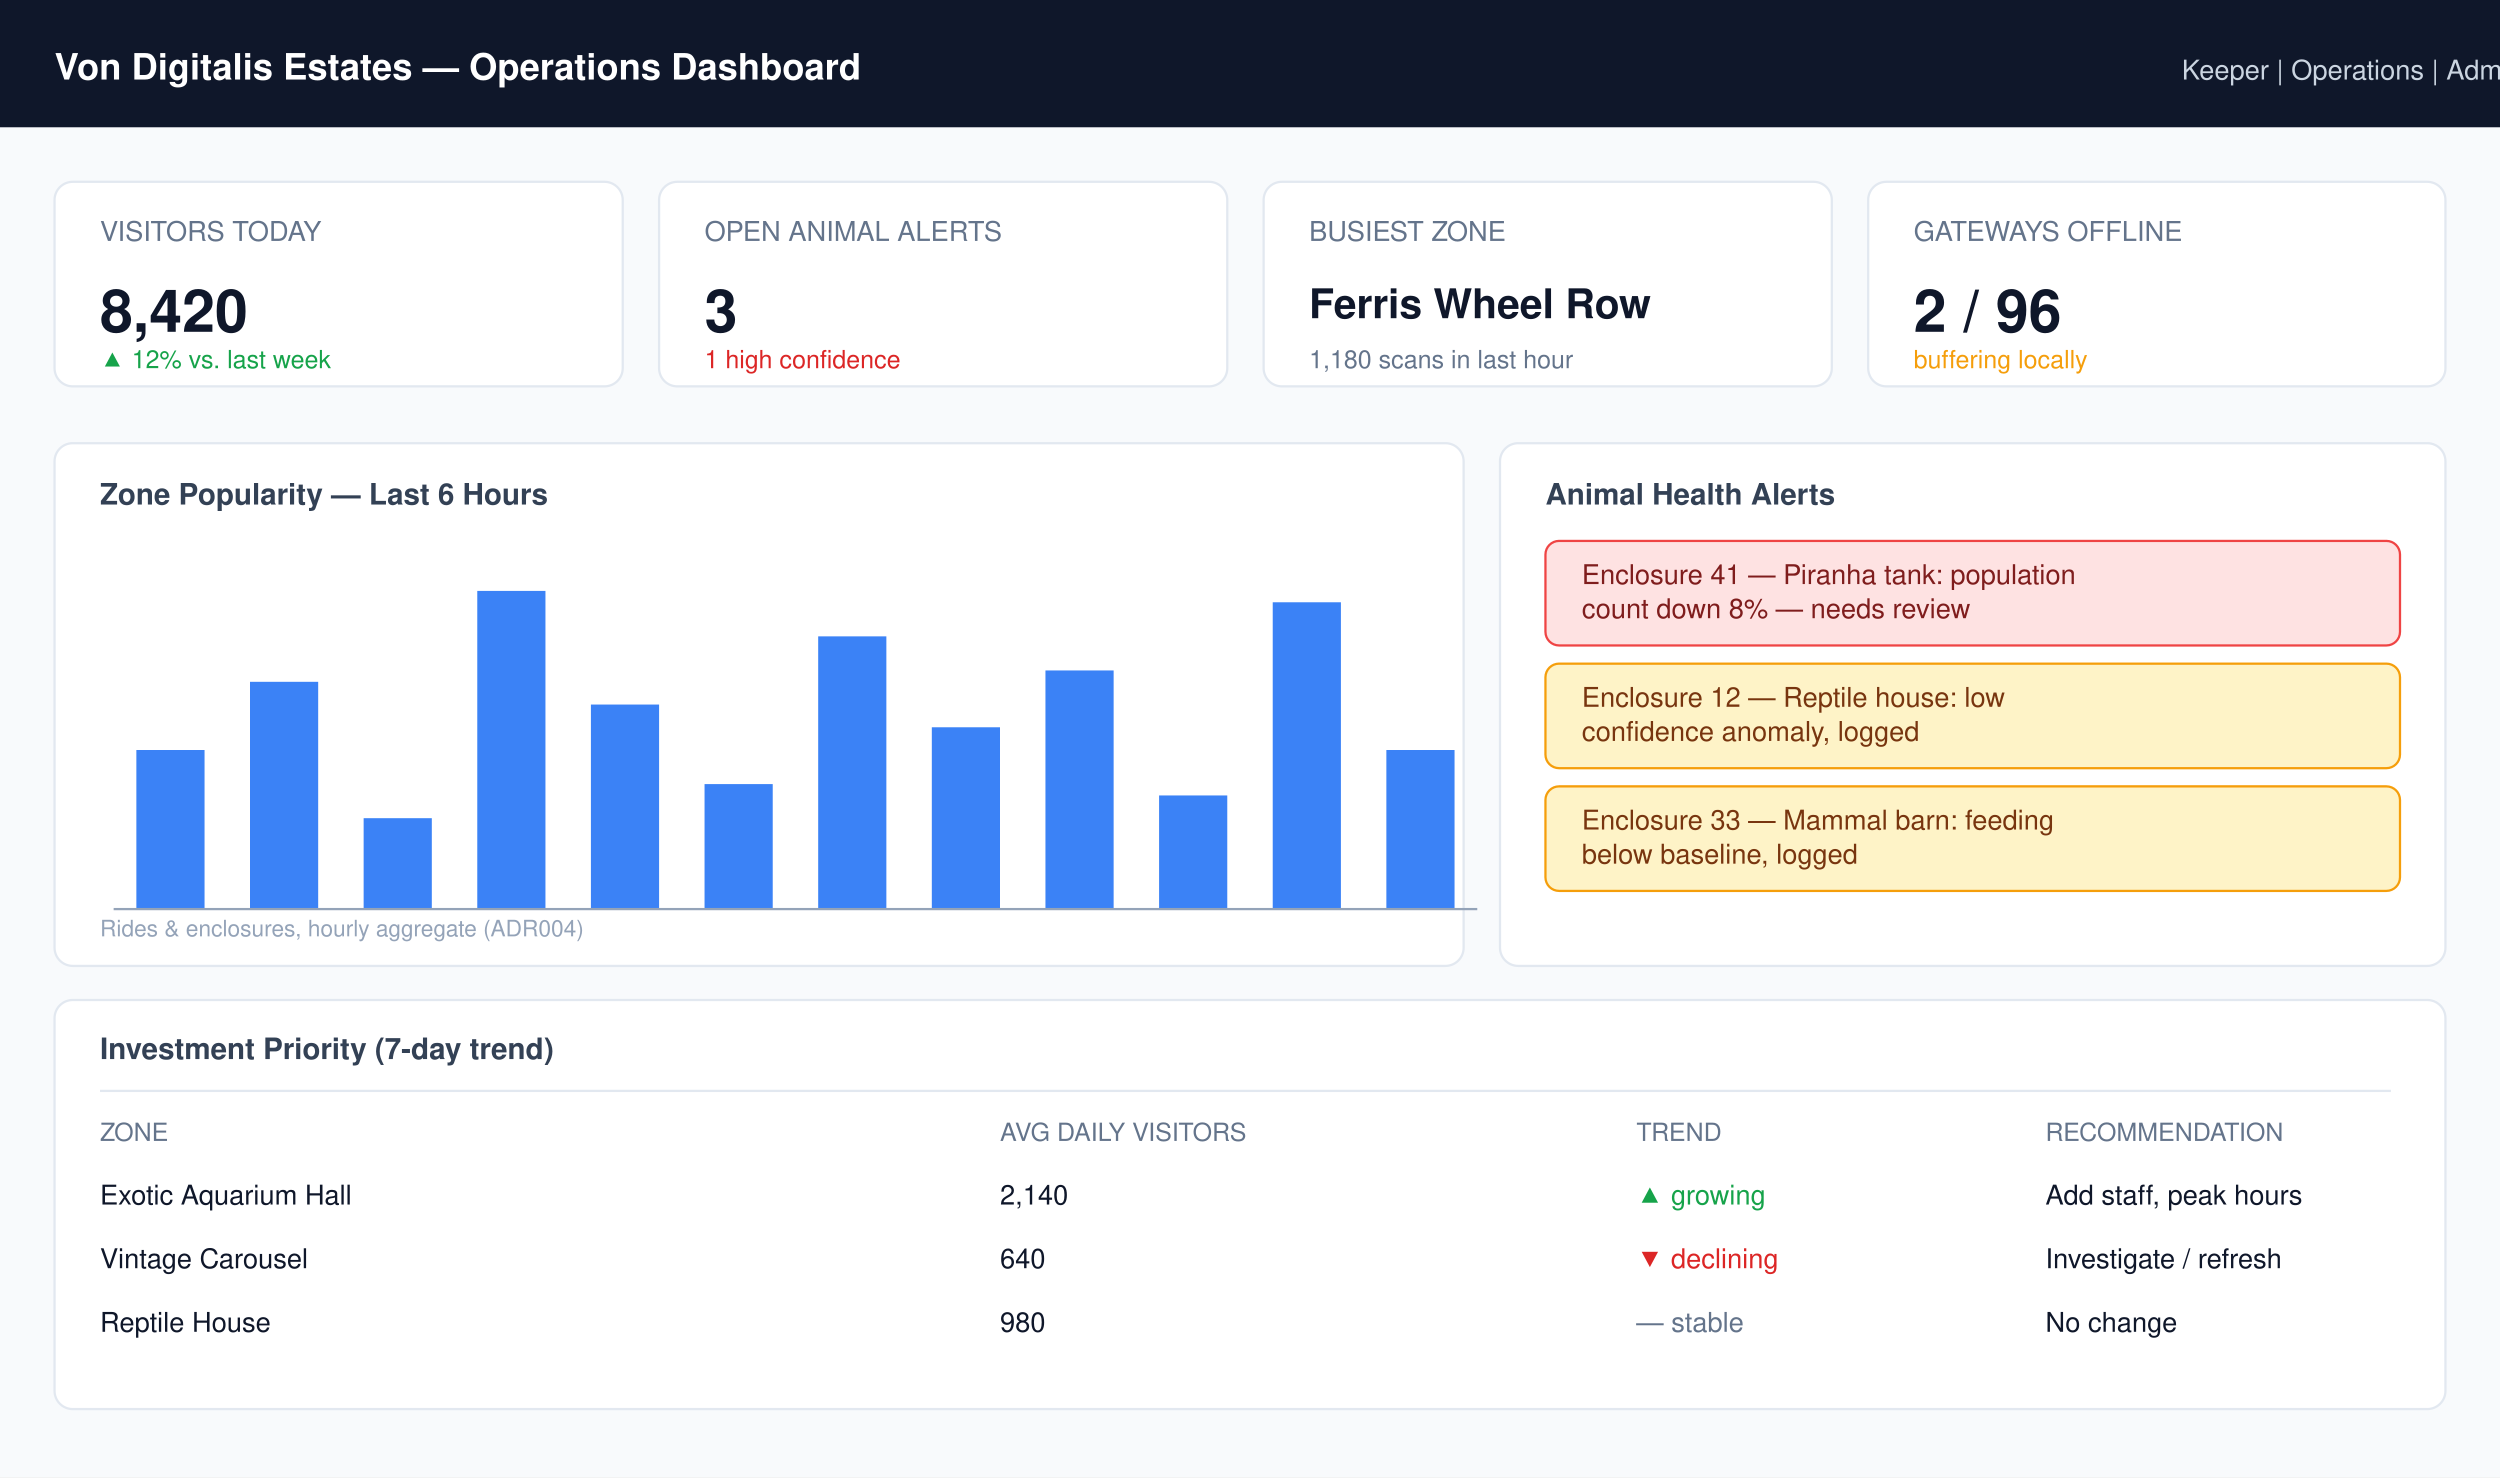
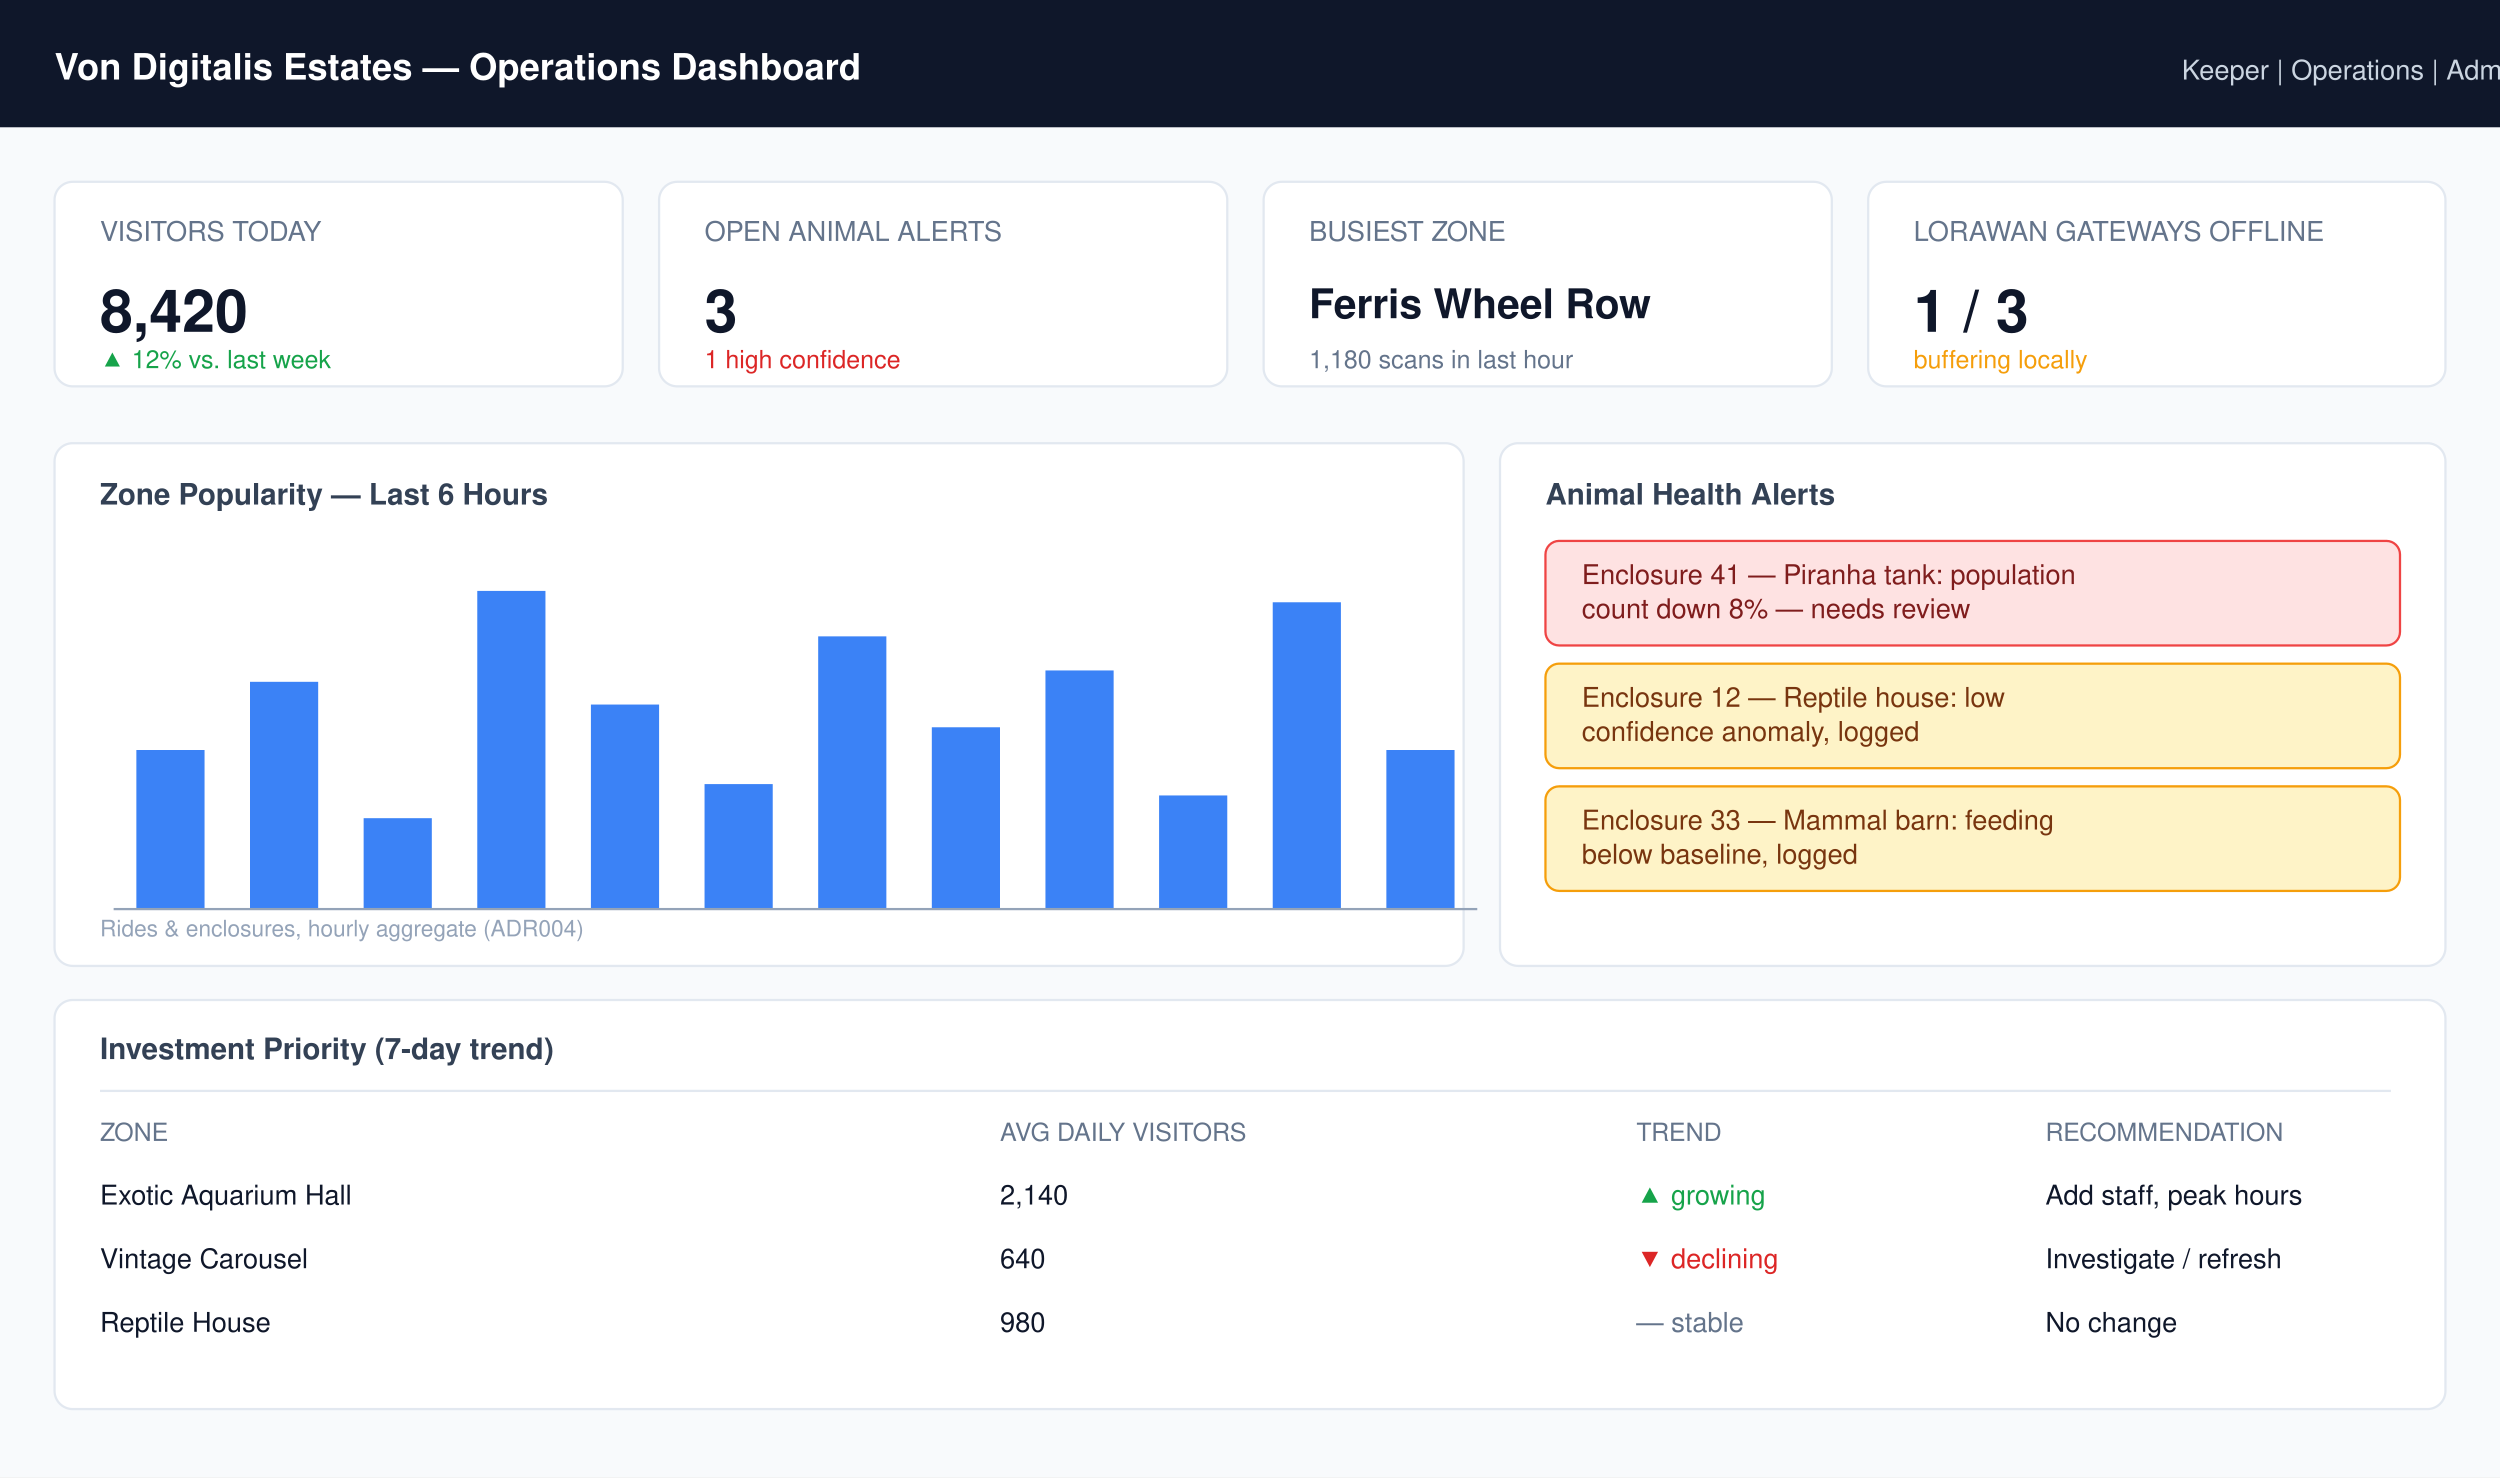
<svg xmlns="http://www.w3.org/2000/svg" viewBox="0 0 1100 650" font-family="Helvetica, Arial, sans-serif">
  <rect width="1100" height="650" fill="#f8fafc" />
  <rect x="0" y="0" width="1100" height="56" fill="#0f172a" />
  <text x="24" y="35" font-size="16" font-weight="700" fill="#ffffff">Von Digitalis Estates — Operations Dashboard</text>
  <text x="960" y="35" font-size="12" fill="#cbd5e1">Keeper | Operations | Admin</text>
  <rect x="24" y="80" width="250" height="90" rx="8" fill="#ffffff" stroke="#e2e8f0" />
  <text x="44" y="106" font-size="12" fill="#64748b">VISITORS TODAY</text>
  <text x="44" y="146" font-size="26" font-weight="700" fill="#0f172a">8,420</text>
  <text x="44" y="162" font-size="11" fill="#16a34a">▲ 12% vs. last week</text>
  <rect x="290" y="80" width="250" height="90" rx="8" fill="#ffffff" stroke="#e2e8f0" />
  <text x="310" y="106" font-size="12" fill="#64748b">OPEN ANIMAL ALERTS</text>
  <text x="310" y="146" font-size="26" font-weight="700" fill="#0f172a">3</text>
  <text x="310" y="162" font-size="11" fill="#dc2626">1 high confidence</text>
  <rect x="556" y="80" width="250" height="90" rx="8" fill="#ffffff" stroke="#e2e8f0" />
  <text x="576" y="106" font-size="12" fill="#64748b">BUSIEST ZONE</text>
  <text x="576" y="140" font-size="18" font-weight="700" fill="#0f172a">Ferris Wheel Row</text>
  <text x="576" y="162" font-size="11" fill="#64748b">1,180 scans in last hour</text>
  <rect x="822" y="80" width="254" height="90" rx="8" fill="#ffffff" stroke="#e2e8f0" />
-   <text x="842" y="106" font-size="12" fill="#64748b">GATEWAYS OFFLINE</text>
-   <text x="842" y="146" font-size="26" font-weight="700" fill="#0f172a">2 / 96</text>
+   <text x="842" y="106" font-size="12" fill="#64748b">LORAWAN GATEWAYS OFFLINE</text>
+   <text x="842" y="146" font-size="26" font-weight="700" fill="#0f172a">1 / 3</text>
  <text x="842" y="162" font-size="11" fill="#f59e0b">buffering locally</text>
  <rect x="24" y="195" width="620" height="230" rx="8" fill="#ffffff" stroke="#e2e8f0" />
  <text x="44" y="222" font-size="13" font-weight="700" fill="#334155">Zone Popularity — Last 6 Hours</text>
  <g fill="#3b82f6">
    <rect x="60" y="330" width="30" height="70" />
    <rect x="110" y="300" width="30" height="100" />
    <rect x="160" y="360" width="30" height="40" />
    <rect x="210" y="260" width="30" height="140" />
    <rect x="260" y="310" width="30" height="90" />
    <rect x="310" y="345" width="30" height="55" />
    <rect x="360" y="280" width="30" height="120" />
    <rect x="410" y="320" width="30" height="80" />
    <rect x="460" y="295" width="30" height="105" />
    <rect x="510" y="350" width="30" height="50" />
    <rect x="560" y="265" width="30" height="135" />
    <rect x="610" y="330" width="30" height="70" />
  </g>
  <line x1="50" y1="400" x2="650" y2="400" stroke="#94a3b8" stroke-width="1" />
  <text x="44" y="412" font-size="10" fill="#94a3b8">Rides &amp; enclosures, hourly aggregate (ADR004)</text>
  <rect x="660" y="195" width="416" height="230" rx="8" fill="#ffffff" stroke="#e2e8f0" />
  <text x="680" y="222" font-size="13" font-weight="700" fill="#334155">Animal Health Alerts</text>
  <rect x="680" y="238" width="376" height="46" rx="6" fill="#fee2e2" stroke="#ef4444" />
  <text x="696" y="257" font-size="12" fill="#7f1d1d">Enclosure 41 — Piranha tank: population</text>
  <text x="696" y="272" font-size="12" fill="#7f1d1d">count down 8% — needs review</text>
  <rect x="680" y="292" width="376" height="46" rx="6" fill="#fef3c7" stroke="#f59e0b" />
  <text x="696" y="311" font-size="12" fill="#78350f">Enclosure 12 — Reptile house: low</text>
  <text x="696" y="326" font-size="12" fill="#78350f">confidence anomaly, logged</text>
  <rect x="680" y="346" width="376" height="46" rx="6" fill="#fef3c7" stroke="#f59e0b" />
  <text x="696" y="365" font-size="12" fill="#78350f">Enclosure 33 — Mammal barn: feeding</text>
  <text x="696" y="380" font-size="12" fill="#78350f">below baseline, logged</text>
  <rect x="24" y="440" width="1052" height="180" rx="8" fill="#ffffff" stroke="#e2e8f0" />
  <text x="44" y="466" font-size="13" font-weight="700" fill="#334155">Investment Priority (7-day trend)</text>
  <line x1="44" y1="480" x2="1052" y2="480" stroke="#e2e8f0" />
  <text x="44" y="502" font-size="11" fill="#64748b">ZONE</text>
  <text x="440" y="502" font-size="11" fill="#64748b">AVG DAILY VISITORS</text>
  <text x="720" y="502" font-size="11" fill="#64748b">TREND</text>
  <text x="900" y="502" font-size="11" fill="#64748b">RECOMMENDATION</text>
  <text x="44" y="530" font-size="12" fill="#0f172a">Exotic Aquarium Hall</text>
  <text x="440" y="530" font-size="12" fill="#0f172a">2,140</text>
  <text x="720" y="530" font-size="12" fill="#16a34a">▲ growing</text>
  <text x="900" y="530" font-size="12" fill="#0f172a">Add staff, peak hours</text>
  <text x="44" y="558" font-size="12" fill="#0f172a">Vintage Carousel</text>
  <text x="440" y="558" font-size="12" fill="#0f172a">640</text>
  <text x="720" y="558" font-size="12" fill="#dc2626">▼ declining</text>
  <text x="900" y="558" font-size="12" fill="#0f172a">Investigate / refresh</text>
  <text x="44" y="586" font-size="12" fill="#0f172a">Reptile House</text>
  <text x="440" y="586" font-size="12" fill="#0f172a">980</text>
  <text x="720" y="586" font-size="12" fill="#64748b">— stable</text>
  <text x="900" y="586" font-size="12" fill="#0f172a">No change</text>
</svg>
